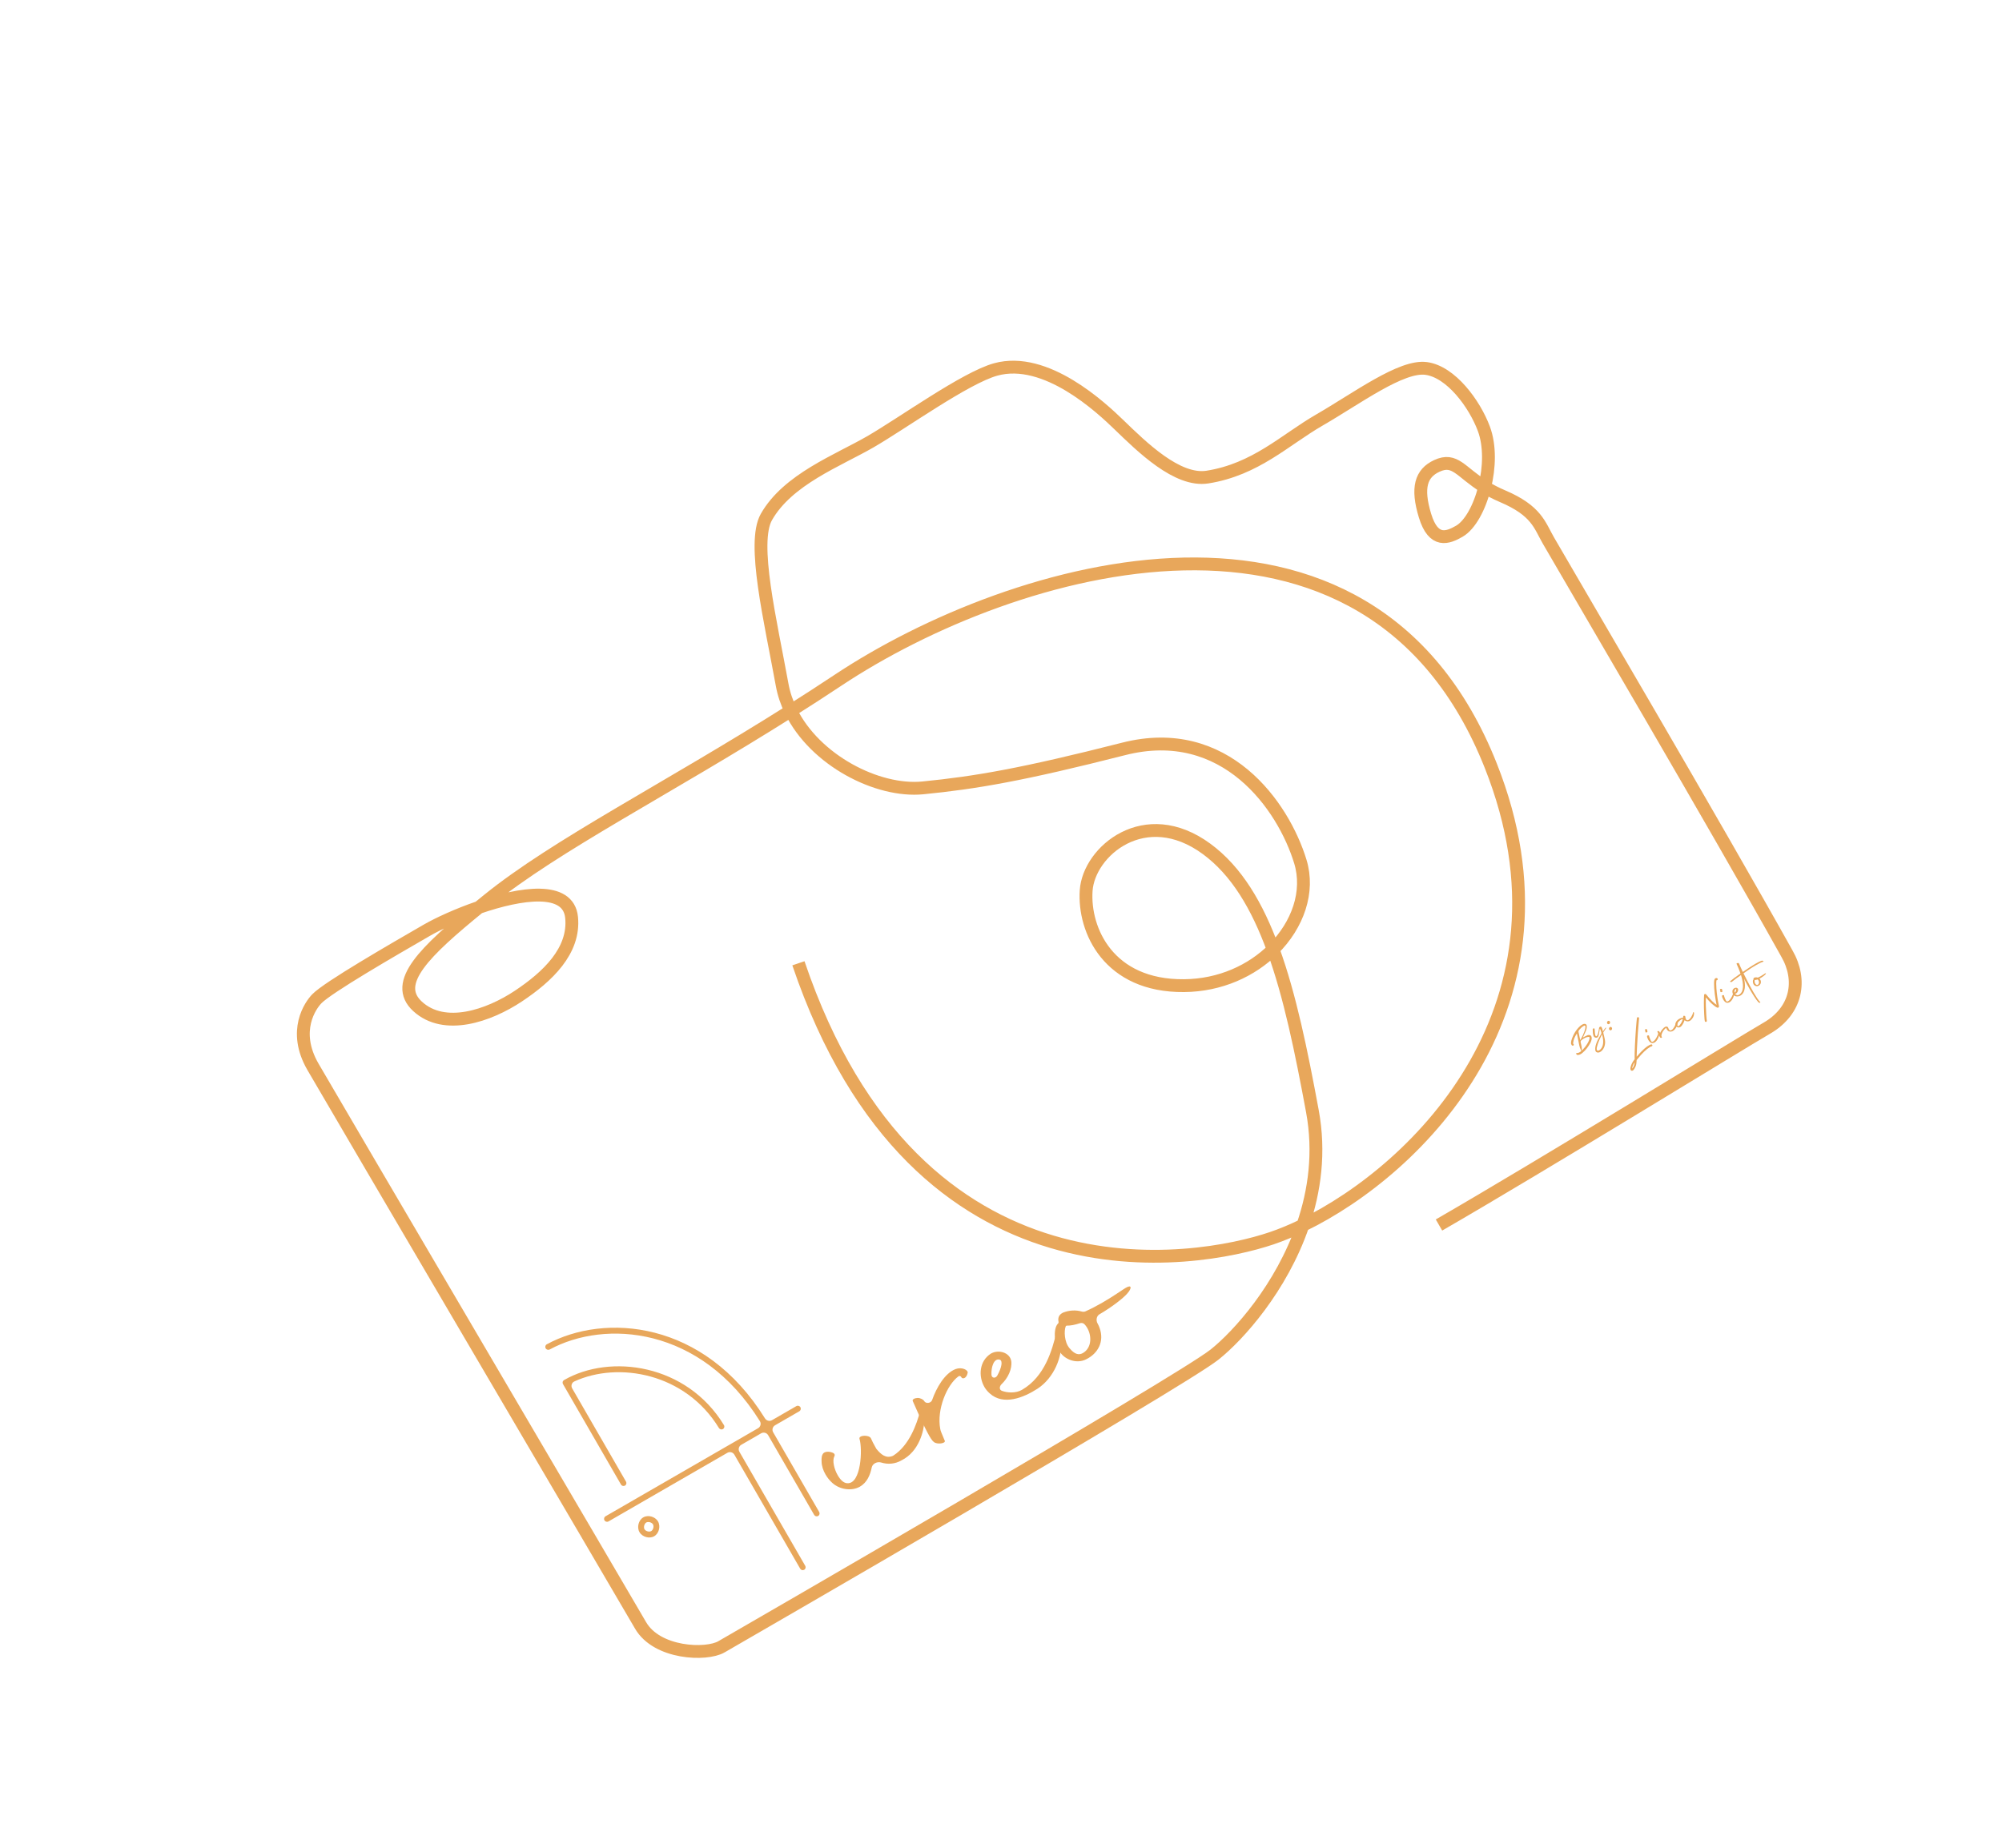
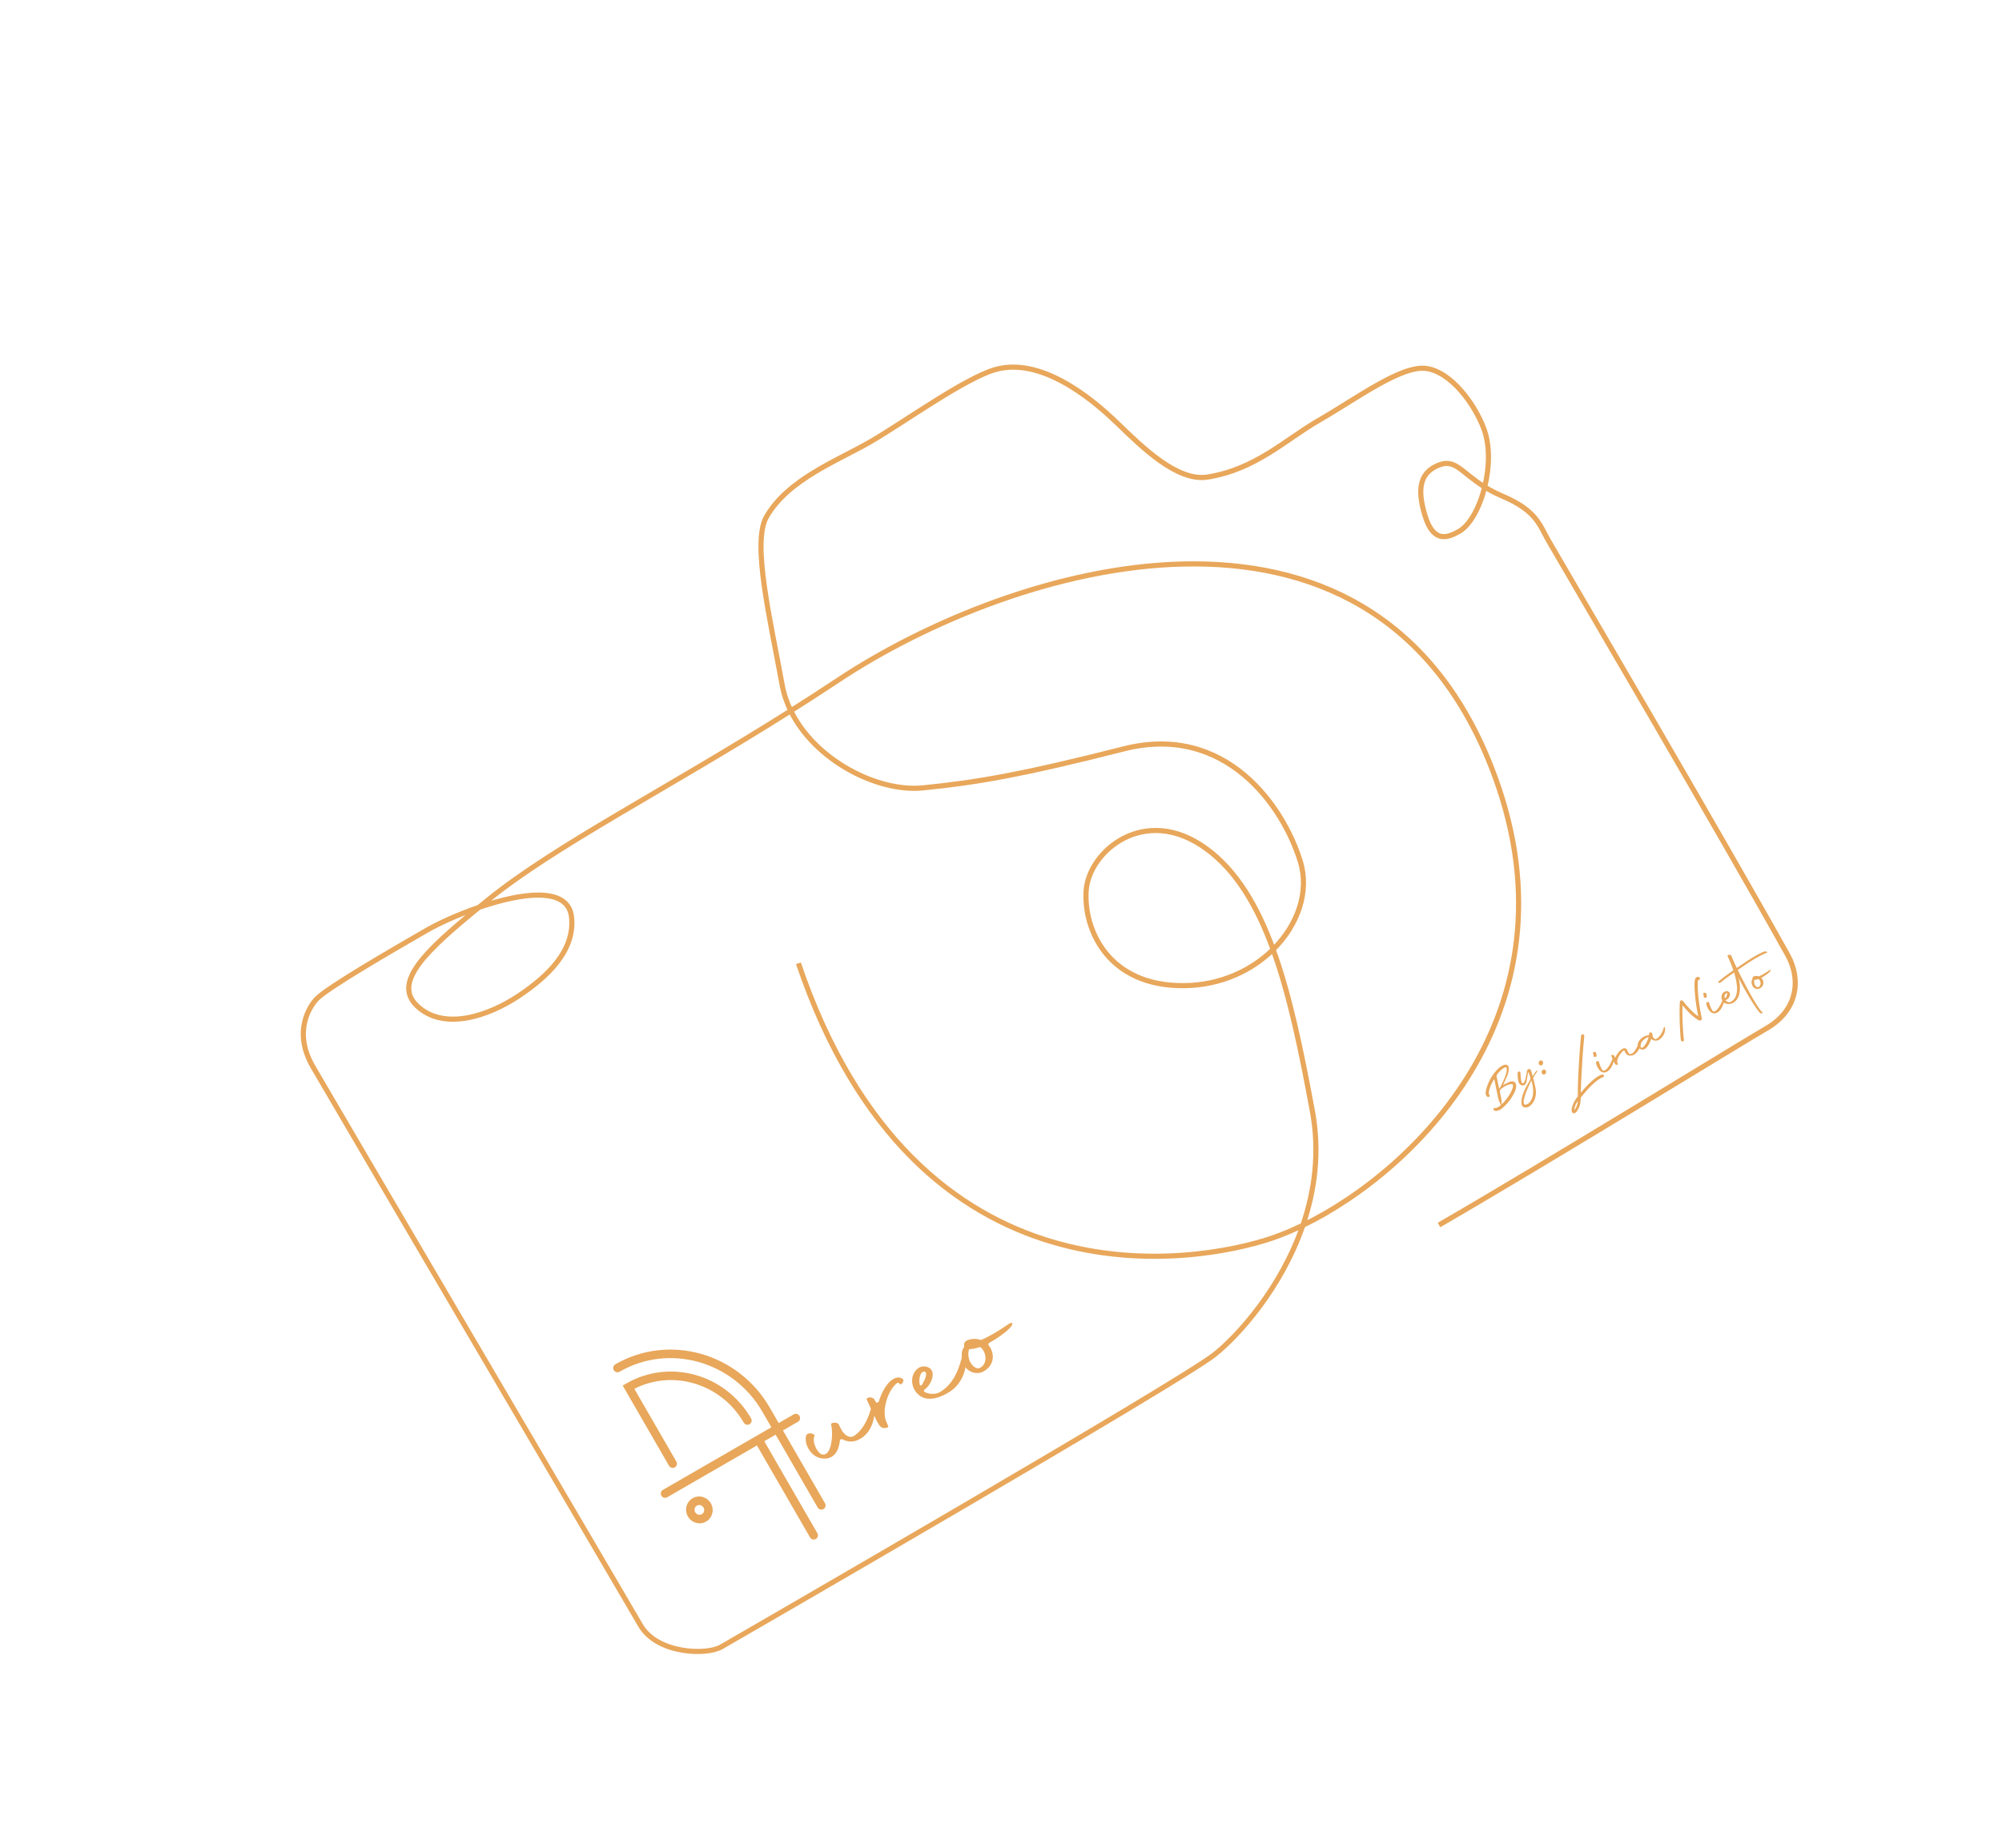
<svg xmlns="http://www.w3.org/2000/svg" width="780" height="720" viewBox="0 0 780 720" fill="none">
-   <g transform="translate(390 360) rotate(-30) translate(-262.5 -192)">
-     <path d="M26.177 246.538C26.177 245.898 26.691 245.378 27.33 245.394C52.985 246.033 85.082 267.923 86.518 312.877C86.553 313.972 87.442 314.871 88.538 314.871H99.484C100.124 314.871 100.642 315.389 100.642 316.029C100.642 316.669 100.124 317.187 99.484 317.187H88.574C87.47 317.187 86.574 318.083 86.574 319.187V355.049C86.574 355.673 86.068 356.179 85.444 356.179C84.82 356.179 84.314 355.673 84.314 355.049V319.187C84.314 318.083 83.419 317.187 82.314 317.187H73.379C72.274 317.187 71.379 318.083 71.379 319.187V370.492C71.379 371.116 70.873 371.622 70.249 371.622C69.624 371.622 69.118 371.116 69.118 370.492V319.187C69.118 318.083 68.223 317.187 67.118 317.187H13.658C13.018 317.187 12.5 316.669 12.5 316.029C12.5 315.389 13.018 314.871 13.658 314.871H82.279C83.393 314.871 84.294 313.944 84.257 312.831C82.808 269.285 51.821 248.35 27.33 247.711C26.691 247.694 26.177 247.177 26.177 246.538ZM28.087 326.84C28.087 326.448 27.881 325.956 27.471 325.539C27.06 325.122 26.573 324.908 26.177 324.908C25.782 324.908 25.294 325.122 24.884 325.539C24.473 325.956 24.268 326.448 24.268 326.84C24.268 327.231 24.473 327.723 24.884 328.14C25.294 328.557 25.782 328.769 26.177 328.769C26.573 328.769 27.061 328.557 27.471 328.14C27.881 327.723 28.086 327.231 28.087 326.84ZM26.177 260.823C46.964 260.823 70.735 279.298 71.366 307.172C71.38 307.796 70.873 308.309 70.249 308.309C69.624 308.309 69.12 307.796 69.105 307.173C68.507 282.14 48.227 265.055 29.371 263.291C28.245 263.186 27.307 264.097 27.307 265.228V307.179C27.307 307.803 26.801 308.309 26.177 308.309C25.553 308.309 25.047 307.803 25.047 307.179V261.953C25.047 261.329 25.553 260.823 26.177 260.823ZM30.346 326.84C30.346 327.992 29.791 329.044 29.062 329.785C28.333 330.526 27.301 331.086 26.177 331.086C25.054 331.086 24.022 330.526 23.293 329.785C22.564 329.044 22.008 327.992 22.008 326.84C22.008 325.687 22.564 324.633 23.293 323.892C24.022 323.151 25.054 322.591 26.177 322.591C27.301 322.591 28.333 323.151 29.062 323.892C29.791 324.633 30.346 325.687 30.346 326.84Z" fill="#E8A75B" />
-     <path d="M105.27 354.429C101.634 354.429 97.888 351.566 96.676 347.821C96.235 346.499 96.015 345.067 96.015 343.636C96.015 341.873 96.345 340.001 97.227 338.459C97.778 337.358 98.439 336.366 99.43 336.036C100.312 335.816 101.524 336.366 102.405 337.358C103.287 338.239 103.066 338.9 102.515 339.23C100.973 340.221 99.981 343.415 99.981 346.279C99.981 348.261 100.422 350.024 101.634 350.795C106.151 353.879 113.533 342.204 114.415 338.239C114.745 336.697 118.601 338.679 118.381 340.331C118.274 341.081 118.167 342.767 118.161 344.681C118.16 344.792 118.17 344.902 118.188 345.01C118.627 347.555 119.409 350.055 122.307 350.446C122.406 350.459 122.508 350.462 122.608 350.457C130.079 350.06 136.576 344.377 140.207 340.761C140.274 340.694 140.333 340.622 140.396 340.551C141.29 339.545 141.146 342.71 139.866 344.737C137.662 348.151 132.043 354.099 124.441 353.658C121.479 353.658 118.936 352.402 117.136 350.431C116.073 349.267 114.013 349.08 112.969 350.262C110.983 352.513 108.455 354.429 105.27 354.429Z" fill="#E8A75B" />
-     <path d="M138.92 353.808C138.883 353.71 138.849 353.612 138.814 353.513C138.414 352.388 138.279 349.181 139.753 335.926C139.753 335.155 140.855 335.155 141.956 335.705C142.948 336.256 143.609 337.358 143.609 338.018C143.574 339.385 145.47 340.147 146.506 339.254C150.246 336.029 155.94 332.652 160.466 333.393C163 333.833 164.543 336.146 163.772 337.027C162.229 338.789 160.687 338.129 160.797 337.247C160.856 336.776 160.495 336.356 160.023 336.403C154.468 336.955 146.116 343.369 143.609 350.574C143.286 351.435 143.279 352.086 142.867 355.096C142.848 355.238 142.858 355.387 142.822 355.525C142.559 356.547 139.495 355.303 138.92 353.808Z" fill="#E8A75B" />
-     <path d="M184.3 355.971C177.799 356.302 169.426 355.09 167.222 348.261C166.892 347.27 166.672 346.169 166.672 345.067C166.672 340.221 169.977 335.265 175.376 335.045C178.791 335.045 181.986 338.349 180.774 341.543C179.62 344.382 176.321 346.65 173.066 347.424C171.87 347.708 171.046 348.811 171.828 349.758C173.302 351.542 176.046 353.328 178.791 353.328C189.148 353.328 196.86 345.618 201.488 340.772C204.022 338.129 203.581 340.662 202.039 343.746C198.954 350.134 191.902 355.531 184.3 355.971ZM177.138 338.789C175.479 337.13 172.799 339.664 171.457 342.246C170.803 343.504 172.052 344.425 173.267 343.691C176.35 341.829 178.102 339.752 177.138 338.789Z" fill="#E8A75B" />
-     <path d="M233.123 341.323C231.041 342.08 225.461 342.918 219.668 342.93C218.281 342.932 217.232 344.289 217.23 345.676C217.229 346.309 217.167 346.955 217.037 347.601C216.046 353.108 211.529 355.861 206.46 355.531C202.384 355.31 199.629 351.896 199.078 348.812C198.317 344.244 201.1 339.032 203.61 338.054C203.674 338.029 203.75 338.021 203.817 338.009C204.086 337.961 204.305 337.726 204.396 337.468C204.861 336.143 205.683 335.165 207.672 335.265C210.343 335.66 212.569 336.855 214.192 338.529C214.548 338.895 215.006 339.155 215.514 339.208C218.021 339.47 220.584 339.56 222.877 339.56C228.055 339.56 232.352 339.12 233.344 339.12C236.539 339.01 235.768 340.441 233.123 341.323ZM205.909 340.441C204.477 341.543 202.384 345.398 202.935 348.482C203.486 351.676 204.698 352.887 206.791 352.777C211.245 352.575 213.653 347.259 212.647 343.321C212.482 342.675 211.904 342.25 211.251 342.113C209.32 341.708 207.682 341.151 206.395 340.385C206.238 340.292 206.038 340.313 205.909 340.441Z" fill="#E8A75B" />
-     <path d="M186.47 165.834C158.233 307.339 262.625 344.846 292.573 350.813C296.51 351.597 300.895 352.181 305.629 352.523M305.629 352.523C355.435 356.116 444.019 332.89 458.574 234.029C477.399 106.163 336.213 72.918 254.924 78.032C247.51 78.499 240.225 78.862 233.079 79.147M305.629 352.523C286.136 369.502 262.368 377.192 250.645 378.943C233.532 381.501 34.165 381.501 27.315 381.501H27.314C20.469 381.501 4.211 371.271 4.211 358.485C4.211 345.698 2.5 122.359 2.5 106.163C2.5 89.966 13.755 84.936 17.046 83.999C23.036 82.294 52.129 82.294 67.531 82.294C72.695 82.294 81.033 83.061 89.546 84.723M305.629 352.523C316.271 343.253 325.639 331.215 331.078 315.863C339.002 293.499 346.019 272.489 349.335 253.644M233.079 79.147C175.811 81.43 127.53 78.694 94.057 83.999C92.527 84.242 91.022 84.483 89.546 84.723M233.079 79.147C231.6 100.596 246.483 123.574 262.625 130.883C281.449 139.408 298.627 145.77 337.988 156.852C377.349 167.934 380.772 207.146 375.638 229.309C372.882 241.206 362.488 250.193 349.335 253.644M233.079 79.147C233.325 75.581 234.023 72.058 235.243 68.655C243.8 44.787 252.593 14.863 262.625 8.985C277.171 0.46 297.707 3.87 312.254 3.87C326.8 3.87 356.873 0.789 368.728 3.87C388.409 8.985 396.947 37.476 399.532 46.492C402.955 58.426 408.089 77.18 419.213 81.442C437.01 88.261 452.584 83.999 467.986 83.999C485.1 83.999 506.491 81.442 514.193 87.409C521.894 93.376 523.605 108.72 521.894 118.949C520.728 125.917 516.226 133.181 510.826 138.797M89.546 84.723C62.96 89.049 45.509 93.241 49.562 106.163C53.84 119.802 71.809 123.212 85.5 122.359C99.191 121.507 113.481 118.097 118.872 106.163C123.991 94.83 106.424 88.017 89.546 84.723ZM349.335 253.644C352.465 235.855 352.298 219.996 346.481 206.751C334.501 179.473 306.264 184.587 297.707 197.374C289.15 210.16 286.583 234.029 312.254 248.52C324.577 255.477 337.984 256.622 349.335 253.644ZM510.826 138.797C505.149 144.702 498.481 148.785 493.656 148.785C488.522 148.785 482.533 147.932 485.1 136.851C487.667 125.769 491.973 121.742 498.79 122.359C506.582 123.065 505.578 129.028 510.826 138.797ZM510.826 138.797C511.918 140.829 513.28 143.026 515.048 145.375C523.761 156.948 521.894 162.424 521.894 169.243C521.894 188.447 522.749 298.53 521.894 355.075C521.894 367.009 514.193 376.386 500.502 376.386C489.549 376.386 398.391 378.943 351.615 378.943" stroke-width="5" stroke="#E8A75B" />
-     <path d="M458.723 358.837C458.438 358.528 458.305 357.872 458.305 357.236C458.305 356.638 458.419 356.039 458.628 355.711C458.647 355.615 458.837 355.596 459.065 355.654C459.274 355.731 459.388 355.885 459.369 355.982C459.217 356.136 458.837 358.316 459.122 358.567C459.274 358.683 459.464 358.74 459.673 358.74C460.851 358.74 462.865 357.197 463.436 356.618C463.512 356.541 463.702 356.657 463.474 357.081C463.113 357.757 461.383 359.281 460.072 359.339C459.597 359.358 459.084 359.242 458.723 358.837ZM459.122 354.361C458.894 354.284 458.78 354.11 458.875 354.033C458.913 353.975 459.046 353.589 459.084 353.493L459.122 353.203C459.122 353.088 459.331 353.049 459.521 353.126C459.768 353.184 459.92 353.338 459.882 353.435C459.882 353.512 459.882 353.647 459.825 353.763C459.787 353.859 459.635 354.284 459.578 354.38C459.521 354.457 459.293 354.457 459.122 354.361Z" fill="#E8A75B" />
-     <path d="M462.774 358.76C462.755 358.605 462.736 358.413 462.774 358.181L462.964 356.252C462.964 356.117 463.155 356.097 463.345 356.174C463.497 356.271 463.668 356.445 463.649 356.56L463.611 357.216C464.257 356.734 465.625 356.039 466.689 356.155C467.05 356.194 467.392 356.541 467.392 356.83C467.392 357.158 467.183 357.892 467.43 358.258C467.62 358.413 467.829 358.47 468.077 358.47C469.255 358.47 470.908 356.946 471.516 356.638C471.592 356.599 471.668 357.023 471.383 357.39C470.927 357.988 469.692 359.011 468.362 359.011C467.81 359.011 467.202 358.779 466.86 358.277C466.67 357.988 466.613 357.66 466.613 357.313C466.613 357.101 466.632 356.888 466.67 356.657C465.264 356.811 463.82 357.737 463.459 358.548L463.44 358.991C463.459 359.242 462.793 359.068 462.774 358.76Z" fill="#E8A75B" />
-     <path d="M470.898 358.933C470.518 358.644 470.328 358.277 470.328 357.872C470.328 357.448 470.537 357.023 471.012 356.695C471.525 356.348 472.171 356.174 472.837 356.174C473.369 356.174 473.901 356.29 474.376 356.502H474.395L474.718 356.059C474.832 355.847 475.478 356.271 475.345 356.502C475.25 356.792 475.079 357.139 475.041 357.506C475.022 357.834 475.117 358.22 475.459 358.316C476.428 358.509 478.063 357.525 478.747 356.753C479.07 356.425 479.355 356.908 478.31 357.969C477.834 358.451 476.523 359.068 475.725 358.876C475.098 358.721 474.623 358.355 474.376 357.66C473.844 358.142 472.589 359.126 471.582 359.126C471.335 359.126 471.107 359.068 470.898 358.933ZM471.24 358.509C472.152 358.393 473.388 357.602 474.053 356.888C473.863 356.83 473.597 356.792 473.312 356.792C472.361 356.792 471.107 357.158 470.898 358.046C470.841 358.277 470.955 358.49 471.24 358.509Z" fill="#E8A75B" />
-     <path d="M491.869 359.852C491.584 359.544 491.451 358.888 491.451 358.251C491.451 357.653 491.565 357.055 491.774 356.727C491.793 356.63 491.983 356.611 492.211 356.669C492.42 356.746 492.535 356.901 492.515 356.997C492.363 357.151 491.983 359.331 492.268 359.582C492.42 359.698 492.61 359.756 492.82 359.756C493.998 359.756 496.012 358.212 496.582 357.634C496.658 357.556 496.848 357.672 496.62 358.097C496.259 358.772 494.53 360.296 493.219 360.354C492.743 360.373 492.23 360.258 491.869 359.852ZM492.268 355.376C492.04 355.299 491.926 355.126 492.021 355.048C492.059 354.99 492.192 354.605 492.23 354.508L492.268 354.219C492.268 354.103 492.478 354.064 492.667 354.142C492.914 354.199 493.066 354.354 493.028 354.45C493.028 354.527 493.028 354.663 492.971 354.778C492.934 354.875 492.781 355.299 492.724 355.396C492.667 355.473 492.439 355.473 492.268 355.376Z" fill="#E8A75B" />
-     <path d="M503.661 352.714C505.276 352.598 507.443 352.425 509.305 352.425C510.388 352.425 511.376 352.482 512.06 352.637C512.231 352.714 512.422 352.907 512.498 353.023C512.516 353.177 512.422 353.254 512.269 353.235C511.414 353.061 510.35 353.003 509.21 353.003C507.176 353.003 504.953 353.196 503.509 353.312C503.471 353.312 503.433 353.331 503.395 353.331C503.281 354.817 503.205 356.225 503.205 356.746C503.148 358 503.072 359.891 503.072 361.685C503.072 363.595 503.167 365.428 503.414 366.296C503.49 366.721 502.939 366.412 502.787 366.026C502.483 364.656 502.406 362.071 502.406 359.872C502.406 358.405 502.445 357.093 502.483 356.457L502.559 355.203C501.97 357.267 500.468 360.335 497.903 360.238C496.972 360.2 495.812 359.505 495.812 358.502C495.736 357.962 496.059 357.248 496.382 356.939C496.61 356.727 496.99 356.553 497.408 356.553C497.618 356.553 497.846 356.611 498.074 356.727C498.34 356.862 498.454 357.19 498.511 357.383C498.625 357.904 497.542 358.965 496.553 358.579C496.61 358.83 496.667 359.061 496.819 359.254C496.972 359.505 497.2 359.659 497.542 359.679C500.031 359.833 501.456 356.785 502.217 353.428C500.696 353.544 499.271 353.679 497.808 353.929C497.447 353.987 497.047 353.486 497.371 353.408C498.682 353.177 500.031 353.003 502.331 352.81C502.616 351.421 502.805 350.013 502.901 348.778C502.958 348.469 503.851 348.759 503.794 349.125C503.68 349.878 503.547 351.306 503.433 352.733C503.509 352.733 503.585 352.733 503.661 352.714ZM497.884 357.151C497.086 357.055 496.781 357.634 496.61 358.077C497.047 358.232 497.808 357.556 497.884 357.151Z" fill="#E8A75B" />
-     <path d="M510.559 357.962C510.14 358.116 508.905 358.29 507.746 358.232C507.822 358.483 507.841 358.772 507.784 359.061C507.613 360.026 506.834 360.508 505.96 360.45C505.256 360.412 504.781 359.814 504.686 359.274C504.553 358.463 505.047 357.537 505.484 357.383C505.522 357.383 505.541 357.364 505.579 357.364C505.655 357.093 505.789 356.881 506.168 356.901C506.682 356.978 507.1 357.229 507.385 357.576C507.86 357.634 508.354 357.653 508.791 357.653C509.684 357.653 510.425 357.576 510.596 357.576C511.148 357.556 511.015 357.807 510.559 357.962ZM505.864 357.807C505.618 358 505.256 358.676 505.351 359.216C505.447 359.775 505.655 359.987 506.017 359.968C506.853 359.93 507.271 358.83 506.967 358.135C506.53 358.058 506.168 357.942 505.903 357.769L505.864 357.807Z" fill="#E8A75B" />
-     <path d="M458.908 347.521C458.869 347.533 458.804 347.571 458.77 347.601C458.661 347.699 457.291 349.629 456.369 350.985C453.608 355.051 451.074 359.024 450.12 360.778L449.934 361.119L449.615 361.25C448.649 361.654 447.783 362.211 447.175 362.829C446.602 363.408 446.404 363.845 446.542 364.217C446.597 364.357 446.743 364.5 446.874 364.535C447.01 364.576 447.257 364.568 447.435 364.525C447.771 364.438 448.411 364.071 448.864 363.707C449.445 363.238 449.774 362.841 450.354 361.913L450.429 361.792L450.997 361.571C453.588 360.56 455.87 359.998 457.437 359.987C457.853 359.985 457.909 359.99 458.043 360.04C458.231 360.11 458.362 360.11 458.488 360.038C458.616 359.965 458.678 359.844 458.666 359.689C458.641 359.383 458.406 359.267 457.699 359.217C457.37 359.192 456.79 359.214 456.337 359.27C454.975 359.433 453.044 359.942 451.418 360.57C451.242 360.638 451.094 360.69 451.089 360.685C451.084 360.68 451.247 360.409 451.45 360.08C451.798 359.513 452.038 359.132 452.594 358.268C452.728 358.065 453.015 357.616 453.235 357.272C455.022 354.481 457.477 350.836 458.688 349.177C459.227 348.439 459.422 348.158 459.454 348.081C459.588 347.759 459.247 347.413 458.908 347.521ZM449.259 362.256C449.163 362.415 448.804 362.809 448.582 363.007C448.199 363.348 447.625 363.715 447.393 363.77L447.324 363.787L447.366 363.705C447.524 363.391 448.008 362.929 448.56 362.568C448.76 362.437 449.237 362.179 449.282 362.179C449.296 362.179 449.287 362.214 449.259 362.256Z" fill="#E8A75B" />
-     <path d="M492.752 349.558C492.583 349.613 492.448 349.709 492.28 349.879C491.473 350.713 489.835 354.041 488.764 357.027C488.692 357.228 488.531 357.695 488.405 358.066C488.22 358.614 488.173 358.734 488.153 358.694C488.114 358.619 487.911 358.142 487.825 357.918C487.523 357.15 487.231 356.116 487.011 355.032C486.898 354.48 486.739 353.579 486.7 353.275C486.665 353.007 486.542 352.846 486.324 352.788C486.168 352.746 486.032 352.791 485.909 352.921C485.783 353.057 484.856 354.568 484.203 355.697C483.55 356.827 482.957 357.931 482.166 359.477C481.437 360.908 481.056 361.726 481.014 361.952C480.959 362.248 481.229 362.501 481.521 362.426C481.679 362.384 481.785 362.268 481.832 362.082C481.889 361.864 482.082 361.435 482.67 360.228C483.753 358.011 484.907 355.898 485.899 354.317C486.002 354.154 486.017 354.138 486.027 354.191C486.43 356.342 486.69 357.308 487.187 358.521C487.357 358.937 487.629 359.487 487.755 359.67C487.951 359.951 488.218 360.054 488.455 359.939C488.613 359.861 488.687 359.746 488.798 359.409C489.634 356.902 490.331 355.165 491.298 353.175C491.691 352.367 491.881 352.005 492.195 351.468C492.655 350.682 492.954 350.306 493.028 350.426C493.058 350.474 493.234 350.504 493.335 350.477C493.456 350.444 493.597 350.291 493.619 350.168C493.674 349.874 493.365 349.555 493.006 349.533C492.92 349.528 492.811 349.538 492.752 349.558Z" fill="#E8A75B" />
-     <path d="M431.428 347.649C432.088 348.141 432.784 348.105 433.54 347.949C433.564 347.805 433.588 347.673 433.6 347.541C433.612 346.893 433.744 346.269 433.948 345.657C434.416 344.265 434.884 342.873 435.352 341.481C435.388 341.409 435.412 341.325 435.436 341.241C435.4 341.229 435.376 341.205 435.376 341.217C434.248 341.805 433.216 342.501 432.436 343.521C432.304 343.677 432.172 343.857 432.244 344.097C432.304 344.313 432.208 344.469 432.004 344.529C431.824 344.577 431.524 344.433 431.476 344.241C431.44 344.025 431.44 343.785 431.476 343.569C431.512 343.413 431.608 343.257 431.704 343.125C431.908 342.849 432.1 342.573 432.352 342.345C434.008 340.821 435.892 339.729 438.112 339.273C438.496 339.201 438.904 339.213 439.3 339.225C439.48 339.225 439.66 339.297 439.828 339.369C440.356 339.597 440.512 340.065 440.248 340.581C439.948 341.169 439.492 341.661 438.976 342.069C438.364 342.537 437.728 342.969 437.104 343.413C436.996 343.497 436.876 343.581 436.672 343.713C436.948 343.713 437.128 343.713 437.308 343.725C437.764 343.749 438.22 343.773 438.676 343.821C438.868 343.845 439.06 343.929 439.228 344.025C439.672 344.253 439.888 344.709 439.732 345.189C439.648 345.477 439.504 345.765 439.312 345.993C439.036 346.305 438.712 346.605 438.364 346.845C436.876 347.817 435.268 348.501 433.504 348.813C433 348.909 432.496 348.921 432.004 348.777C431.848 348.729 431.68 348.669 431.548 348.585C431.188 348.345 431.14 348.081 431.428 347.649ZM433.864 347.781C433.888 347.805 433.9 347.829 433.924 347.853C434.008 347.841 434.092 347.817 434.176 347.793C435.316 347.469 436.408 347.013 437.416 346.413C437.812 346.173 438.172 345.885 438.52 345.585C438.664 345.465 438.784 345.285 438.88 345.117C439.012 344.865 438.976 344.721 438.724 344.589C438.544 344.493 438.352 344.421 438.16 344.373C437.38 344.181 436.588 344.193 435.796 344.301C435.664 344.313 435.532 344.373 435.4 344.421C435.22 344.493 435.112 344.613 435.04 344.805C434.716 345.825 434.452 346.869 433.864 347.781ZM435.292 344.061C436.264 343.617 438.28 342.153 439 341.397C439.204 341.181 439.396 340.965 439.552 340.713C439.66 340.545 439.792 340.305 439.744 340.149C439.66 339.909 439.36 339.945 439.132 339.945C438.4 339.921 437.728 340.173 437.032 340.389C436.588 340.533 436.288 340.761 436.216 341.241C436.18 341.409 436.108 341.565 436.06 341.721C435.808 342.477 435.568 343.233 435.292 344.061Z" fill="#E8A75B" />
-     <path d="M444.225 343.473C444.585 343.329 444.981 343.413 445.005 343.821C445.041 344.325 444.741 345.129 444.621 345.573C444.933 345.429 445.401 345.177 445.677 345.045C445.965 344.913 446.469 344.733 446.457 344.925C446.481 345.009 446.157 345.165 445.965 345.249C445.557 345.453 445.161 345.669 444.741 345.861C444.549 345.945 444.477 346.149 444.417 346.353C444.177 347.169 443.949 347.997 443.661 348.789C443.361 349.629 442.869 350.325 442.221 350.913C441.585 351.477 440.865 351.825 440.037 351.933C439.641 351.981 439.245 351.933 438.885 351.729C438.381 351.453 438.189 350.949 438.417 350.385C439.233 348.453 441.801 347.049 443.469 346.125C443.685 345.993 443.817 345.861 443.877 345.681C443.997 345.345 444.033 344.985 444.093 344.697C444.165 344.337 444.213 343.989 444.081 344.097C443.613 344.661 442.797 345.729 442.245 346.209C441.309 347.013 440.421 345.945 440.613 345.177C440.781 344.445 441.009 343.893 441.525 343.005C441.633 342.777 441.837 342.585 442.113 342.717C442.413 342.873 442.389 343.017 442.269 343.233C442.053 343.641 441.825 344.097 441.621 344.553C440.781 346.425 441.765 346.137 442.797 345.081C443.205 344.661 443.625 344.121 444.009 343.653C444.057 343.569 444.129 343.509 444.225 343.473ZM443.769 346.341C442.353 347.325 440.769 348.357 439.605 349.629C438.765 350.493 438.657 351.321 440.049 351.177C440.709 351.081 441.273 350.757 441.777 350.289C442.809 349.329 443.481 347.697 443.769 346.341Z" fill="#E8A75B" />
-     <path d="M448.328 343.005C448.676 342.993 448.892 343.221 448.904 343.569C448.904 343.941 448.58 344.277 448.208 344.277C447.92 344.289 447.656 344.025 447.644 343.725C447.632 343.365 447.968 343.005 448.328 343.005ZM447.812 345.453C448.16 345.441 448.376 345.669 448.388 346.017C448.388 346.389 448.064 346.725 447.692 346.725C447.404 346.737 447.14 346.473 447.128 346.173C447.116 345.813 447.452 345.453 447.812 345.453Z" fill="#E8A75B" />
+   <g transform="translate(390 360) rotate(-30) translate(-261 -190.5)">
+     <path d="M184.97 164.333C156.733 305.838 261.125 343.345 291.073 349.312C295.01 350.097 299.395 350.681 304.129 351.022M304.129 351.022C353.935 354.616 442.519 331.39 457.074 232.528C475.899 104.662 334.712 71.417 253.424 76.532C246.01 76.998 238.725 77.361 231.579 77.646M304.129 351.022C284.636 368.002 260.868 375.691 249.145 377.443C232.032 380 32.665 380 25.815 380H25.814C18.969 380 2.711 369.771 2.711 356.984C2.711 344.198 1 120.859 1 104.662C1 88.466 12.255 83.436 15.546 82.499C21.536 80.794 50.629 80.794 66.031 80.794H66.031C71.195 80.794 79.533 81.561 88.046 83.222M304.129 351.022C314.771 341.753 324.139 329.715 329.578 314.362C337.502 291.998 344.519 270.988 347.835 252.143M231.579 77.646C174.311 79.929 126.03 77.194 92.557 82.499C91.027 82.741 89.522 82.982 88.046 83.222M231.579 77.646C230.1 99.096 244.983 122.074 261.125 129.383C279.949 137.907 297.127 144.27 336.488 155.352C375.849 166.433 379.272 205.645 374.138 227.809C371.382 239.705 360.988 248.692 347.835 252.143M231.579 77.646C231.825 74.08 232.523 70.557 233.743 67.155C242.3 43.287 251.093 13.363 261.125 7.484C275.671 -1.04 296.207 2.37 310.754 2.37C325.3 2.37 355.373 -0.711 367.228 2.37C386.909 7.484 395.447 35.975 398.032 44.991C401.455 56.925 406.589 75.679 417.713 79.941C435.51 86.761 451.084 82.499 466.486 82.499C483.6 82.499 504.991 79.942 512.693 85.909C520.394 91.876 522.105 107.219 520.394 117.449C519.228 124.417 514.726 131.681 509.326 137.297M88.046 83.222C61.46 87.548 44.009 91.741 48.062 104.662C52.34 118.301 70.309 121.711 84 120.859C97.691 120.006 111.981 116.596 117.372 104.662C122.491 93.329 104.924 86.517 88.046 83.222ZM347.835 252.143C350.965 234.355 350.798 218.496 344.981 205.25C333.001 177.972 304.764 183.087 296.207 195.873C287.65 208.66 285.083 232.528 310.754 247.02C323.077 253.977 336.484 255.122 347.835 252.143ZM509.326 137.297C503.649 143.202 496.981 147.284 492.156 147.284C487.022 147.284 481.033 146.432 483.6 135.35C486.167 124.268 490.473 120.241 497.29 120.859C505.082 121.564 504.078 127.527 509.326 137.297ZM509.326 137.297C510.418 139.329 511.78 141.526 513.548 143.874C522.261 155.448 520.394 160.923 520.394 167.743C520.394 186.947 521.249 297.029 520.394 353.574C520.394 365.509 512.693 374.885 499.002 374.885C488.049 374.885 396.891 377.443 350.115 377.443" stroke-width="2" stroke="#E8A75B" />
+     <path d="M434.964 357.706C434.545 357.251 434.349 356.285 434.349 355.346C434.349 354.465 434.517 353.584 434.824 353.1C434.852 352.958 435.131 352.93 435.466 353.015C435.774 353.129 435.941 353.356 435.913 353.498C435.69 353.726 435.131 356.939 435.55 357.308C435.774 357.479 436.053 357.564 436.36 357.564C438.092 357.564 441.052 355.29 441.89 354.437C442.002 354.323 442.281 354.493 441.946 355.119C441.415 356.114 438.874 358.36 436.947 358.445C436.248 358.474 435.494 358.303 434.964 357.706ZM435.55 351.11C435.215 350.996 435.047 350.74 435.187 350.627C435.243 350.541 435.438 349.973 435.494 349.831L435.55 349.404C435.55 349.234 435.857 349.177 436.137 349.29C436.5 349.376 436.723 349.603 436.667 349.745C436.667 349.859 436.667 350.058 436.584 350.229C436.528 350.371 436.304 350.996 436.22 351.138C436.137 351.252 435.802 351.252 435.55 351.11Z" fill="#E8A75B" />
+     <path d="M440.919 357.593C440.891 357.365 440.863 357.081 440.919 356.74L441.198 353.896C441.198 353.697 441.477 353.669 441.756 353.783C441.98 353.925 442.231 354.181 442.203 354.351L442.147 355.318C443.097 354.607 445.108 353.584 446.672 353.754C447.203 353.811 447.705 354.323 447.705 354.749C447.705 355.233 447.398 356.313 447.761 356.853C448.041 357.081 448.348 357.166 448.711 357.166C450.443 357.166 452.872 354.92 453.766 354.465C453.878 354.408 453.99 355.034 453.571 355.574C452.9 356.455 451.085 357.962 449.13 357.962C448.32 357.962 447.426 357.621 446.923 356.882C446.644 356.455 446.56 355.972 446.56 355.46C446.56 355.147 446.588 354.835 446.644 354.493C444.577 354.721 442.455 356.086 441.924 357.28L441.896 357.934C441.924 358.303 440.946 358.047 440.919 357.593Z" fill="#E8A75B" />
+     <path d="M452.858 357.848C452.299 357.422 452.02 356.882 452.02 356.285C452.02 355.659 452.327 355.034 453.025 354.55C453.78 354.039 454.729 353.783 455.707 353.783C456.489 353.783 457.271 353.953 457.969 354.266H457.997L458.472 353.612C458.639 353.299 459.589 353.925 459.393 354.266C459.254 354.692 459.002 355.204 458.947 355.744C458.919 356.228 459.058 356.796 459.561 356.939C460.985 357.223 463.387 355.773 464.393 354.636C464.868 354.152 465.287 354.863 463.75 356.427C463.052 357.138 461.125 358.047 459.952 357.763C459.03 357.536 458.332 356.995 457.969 355.972C457.187 356.683 455.344 358.133 453.863 358.133C453.5 358.133 453.165 358.047 452.858 357.848ZM453.361 357.223C454.701 357.052 456.517 355.887 457.494 354.835C457.215 354.749 456.824 354.692 456.405 354.692C455.008 354.692 453.165 355.233 452.858 356.541C452.774 356.882 452.942 357.194 453.361 357.223Z" fill="#E8A75B" />
+     <path d="M483.679 359.203C483.26 358.748 483.065 357.781 483.065 356.843C483.065 355.961 483.232 355.08 483.539 354.597C483.567 354.455 483.847 354.426 484.182 354.511C484.489 354.625 484.657 354.853 484.629 354.995C484.405 355.222 483.847 358.435 484.266 358.805C484.489 358.975 484.768 359.061 485.076 359.061C486.807 359.061 489.768 356.786 490.606 355.933C490.717 355.819 490.997 355.99 490.662 356.615C490.131 357.61 487.59 359.857 485.662 359.942C484.964 359.97 484.21 359.8 483.679 359.203ZM484.266 352.606C483.931 352.493 483.763 352.237 483.902 352.123C483.959 352.038 484.154 351.469 484.21 351.327L484.266 350.901C484.266 350.73 484.573 350.673 484.852 350.787C485.215 350.872 485.438 351.1 485.383 351.242C485.383 351.355 485.383 351.554 485.299 351.725C485.243 351.867 485.02 352.493 484.936 352.635C484.852 352.749 484.517 352.749 484.266 352.606Z" fill="#E8A75B" />
+     <path d="M501.009 348.683C503.383 348.512 506.567 348.256 509.304 348.256C510.896 348.256 512.349 348.342 513.354 348.569C513.605 348.683 513.885 348.967 513.997 349.138C514.024 349.365 513.885 349.479 513.661 349.451C512.404 349.195 510.84 349.109 509.165 349.109C506.176 349.109 502.908 349.394 500.786 349.564C500.73 349.564 500.674 349.593 500.618 349.593C500.45 351.782 500.339 353.857 500.339 354.625C500.255 356.473 500.143 359.26 500.143 361.904C500.143 364.718 500.283 367.419 500.646 368.699C500.758 369.324 499.948 368.869 499.724 368.301C499.277 366.282 499.166 362.472 499.166 359.231C499.166 357.07 499.222 355.137 499.277 354.199L499.389 352.351C498.524 355.393 496.317 359.913 492.546 359.771C491.178 359.714 489.474 358.691 489.474 357.212C489.363 356.416 489.837 355.364 490.312 354.909C490.647 354.597 491.206 354.341 491.82 354.341C492.128 354.341 492.463 354.426 492.798 354.597C493.189 354.796 493.357 355.279 493.44 355.563C493.608 356.331 492.016 357.895 490.563 357.326C490.647 357.696 490.731 358.037 490.954 358.321C491.178 358.691 491.513 358.918 492.016 358.947C495.675 359.174 497.769 354.682 498.887 349.735C496.652 349.905 494.558 350.104 492.407 350.474C491.876 350.559 491.289 349.82 491.764 349.706C493.692 349.365 495.675 349.109 499.054 348.825C499.473 346.778 499.752 344.702 499.892 342.883C499.976 342.428 501.289 342.854 501.205 343.395C501.037 344.503 500.842 346.607 500.674 348.711C500.786 348.711 500.897 348.711 501.009 348.683ZM492.518 355.222C491.346 355.08 490.899 355.933 490.647 356.587C491.289 356.814 492.407 355.819 492.518 355.222Z" fill="#E8A75B" />
+     <path d="M511.147 356.416C510.532 356.644 508.717 356.9 507.013 356.814C507.125 357.184 507.153 357.61 507.069 358.037C506.818 359.459 505.672 360.169 504.388 360.084C503.354 360.027 502.656 359.146 502.516 358.35C502.321 357.156 503.047 355.791 503.689 355.563C503.745 355.563 503.773 355.535 503.829 355.535C503.941 355.137 504.136 354.824 504.695 354.853C505.449 354.966 506.063 355.336 506.483 355.848C507.18 355.933 507.907 355.961 508.549 355.961C509.862 355.961 510.951 355.848 511.202 355.848C512.013 355.819 511.817 356.189 511.147 356.416ZM504.248 356.189C503.885 356.473 503.354 357.468 503.494 358.264C503.634 359.089 503.941 359.402 504.471 359.373C505.7 359.316 506.315 357.696 505.868 356.672C505.225 356.559 504.695 356.388 504.304 356.132L504.248 356.189Z" fill="#E8A75B" />
+     <path d="M435.236 341.03C435.178 341.048 435.084 341.104 435.033 341.148C434.873 341.293 432.86 344.137 431.505 346.134C427.446 352.126 423.722 357.981 422.32 360.567L422.047 361.07L421.579 361.262C420.158 361.858 418.886 362.679 417.992 363.589C417.15 364.443 416.859 365.087 417.062 365.634C417.142 365.841 417.357 366.052 417.549 366.104C417.749 366.163 418.112 366.152 418.374 366.089C418.868 365.96 419.809 365.42 420.474 364.883C421.328 364.192 421.811 363.607 422.665 362.239L422.774 362.061L423.61 361.736C427.417 360.245 430.771 359.417 433.074 359.402C433.685 359.398 433.768 359.405 433.965 359.479C434.241 359.583 434.433 359.583 434.619 359.476C434.807 359.368 434.898 359.191 434.88 358.962C434.844 358.51 434.499 358.34 433.46 358.266C432.976 358.229 432.122 358.263 431.458 358.344C429.456 358.584 426.618 359.335 424.227 360.26C423.969 360.36 423.751 360.437 423.744 360.43C423.737 360.423 423.977 360.023 424.275 359.539C424.787 358.703 425.139 358.14 425.957 356.868C426.153 356.568 426.574 355.906 426.898 355.4C429.525 351.287 433.133 345.916 434.913 343.471C435.705 342.384 435.992 341.969 436.039 341.855C436.235 341.381 435.734 340.871 435.236 341.03ZM421.055 362.745C420.914 362.978 420.387 363.559 420.06 363.851C419.497 364.354 418.654 364.894 418.312 364.976L418.21 365.002L418.272 364.88C418.505 364.417 419.217 363.737 420.027 363.204C420.321 363.012 421.023 362.631 421.088 362.631C421.11 362.631 421.095 362.683 421.055 362.745Z" fill="#E8A75B" />
+     <path d="M484.976 344.032C484.729 344.113 484.529 344.254 484.282 344.505C483.097 345.733 480.689 350.638 479.115 355.04C479.01 355.335 478.774 356.023 478.588 356.571C478.316 357.377 478.247 357.555 478.218 357.496C478.16 357.385 477.862 356.682 477.735 356.353C477.292 355.221 476.863 353.697 476.539 352.099C476.372 351.285 476.14 349.957 476.081 349.51C476.031 349.114 475.849 348.877 475.529 348.792C475.3 348.729 475.101 348.796 474.919 348.988C474.734 349.188 473.371 351.415 472.412 353.079C471.453 354.744 470.581 356.371 469.418 358.65C468.346 360.758 467.787 361.964 467.725 362.297C467.645 362.733 468.041 363.107 468.47 362.996C468.702 362.933 468.858 362.763 468.928 362.489C469.011 362.167 469.294 361.535 470.159 359.755C471.751 356.489 473.447 353.375 474.905 351.045C475.057 350.804 475.079 350.782 475.093 350.86C475.686 354.03 476.067 355.454 476.797 357.24C477.048 357.854 477.448 358.664 477.633 358.934C477.92 359.349 478.312 359.5 478.661 359.33C478.894 359.215 479.003 359.045 479.166 358.55C480.394 354.855 481.419 352.295 482.839 349.362C483.417 348.171 483.697 347.638 484.158 346.847C484.834 345.689 485.274 345.134 485.383 345.312C485.426 345.382 485.684 345.426 485.834 345.386C486.012 345.338 486.218 345.112 486.251 344.931C486.331 344.498 485.877 344.028 485.35 343.995C485.223 343.988 485.063 344.002 484.976 344.032Z" fill="#E8A75B" />
+     <path d="M85.44 351.732V318.965H80.327V360.339C80.327 361.257 79.59 362 78.68 362C77.771 362 77.033 361.257 77.033 360.339V318.965H36.647C35.737 318.965 35 318.221 35 317.304C35 316.387 35.737 315.643 36.647 315.643H85.44V308.697C85.44 285.823 67.335 267.322 45.053 267.322C44.144 267.322 43.407 266.579 43.407 265.661C43.407 264.744 44.144 264 45.053 264C69.201 264 88.734 284.035 88.734 308.697V315.643H95.493C96.403 315.643 97.14 316.387 97.14 317.304C97.14 318.221 96.403 318.965 95.493 318.965H88.734V351.732C88.734 352.649 87.996 353.393 87.087 353.393C86.177 353.393 85.44 352.649 85.44 351.732ZM46.91 329.497C46.91 328.41 46.055 327.572 45.053 327.572C44.052 327.572 43.198 328.41 43.198 329.497C43.198 330.584 44.052 331.422 45.053 331.423C46.055 331.423 46.91 330.584 46.91 329.497ZM77.033 308.697C77.033 291.144 63.576 276.85 46.7 275.972V308.697C46.7 309.614 45.963 310.358 45.053 310.358C44.144 310.358 43.407 309.614 43.407 308.697V272.607H45.053C64.558 272.607 80.327 288.789 80.327 308.697C80.327 309.614 79.59 310.358 78.68 310.358C77.771 310.358 77.033 309.614 77.033 308.697ZM50.203 329.497C50.203 332.372 47.921 334.745 45.053 334.745C42.186 334.745 39.904 332.372 39.904 329.497C39.904 326.623 42.186 324.25 45.053 324.25C47.921 324.25 50.203 326.623 50.203 329.497Z" fill="#E8A75B" />
+     <path d="M99.977 337.347C97.546 337.347 95.042 335.418 94.231 332.896C93.937 332.005 93.79 331.041 93.79 330.076C93.79 328.889 94.011 327.628 94.6 326.589C94.968 325.847 95.41 325.179 96.073 324.957C96.662 324.808 97.472 325.179 98.062 325.847C98.651 326.441 98.504 326.886 98.135 327.108C97.104 327.776 96.441 329.928 96.441 331.857C96.441 333.192 96.736 334.379 97.546 334.899C100.566 336.976 105.501 329.112 106.09 326.441C106.311 325.402 108.889 326.737 108.742 327.85C108.669 328.363 108.597 329.527 108.595 330.842C108.595 330.875 108.598 330.909 108.603 330.942C108.897 332.693 109.416 334.429 111.421 334.671C111.452 334.675 111.483 334.676 111.514 334.674C116.556 334.431 120.941 330.546 123.37 328.103C123.39 328.083 123.41 328.059 123.428 328.037C124.061 327.246 123.977 329.428 123.106 330.818C121.632 333.118 117.876 337.125 112.793 336.828C110.325 336.828 108.292 335.514 107.114 333.591C106.862 333.179 106.248 333.119 105.959 333.506C104.527 335.417 102.581 337.347 99.977 337.347Z" fill="#E8A75B" />
+     <path d="M122.454 336.874C122.445 336.843 122.434 336.814 122.423 336.784C122.141 336.076 122.021 334.035 123.03 324.883C123.03 324.363 123.767 324.363 124.503 324.734C125.166 325.105 125.608 325.847 125.608 326.292L125.582 327.328C125.567 327.918 126.36 328.23 126.784 327.82C129.215 325.475 133.525 322.623 136.878 323.176C138.572 323.473 139.603 325.031 139.088 325.624C138.056 326.812 137.025 326.366 137.099 325.773C137.138 325.456 136.896 325.173 136.58 325.204C132.866 325.577 127.284 329.897 125.608 334.75C125.389 335.338 125.387 335.78 125.102 337.875C125.096 337.918 125.096 337.964 125.094 338.007C125.051 338.847 122.794 337.94 122.454 336.874Z" fill="#E8A75B" />
+     <path d="M152.812 338.386C148.466 338.609 142.868 337.792 141.395 333.192C141.174 332.525 141.026 331.783 141.026 331.041C141.026 327.776 143.236 324.437 146.845 324.289C149.129 324.289 151.265 326.515 150.455 328.666C149.583 330.826 146.884 332.495 144.463 332.779C144.091 332.822 143.816 333.16 143.993 333.492C144.727 334.875 146.928 336.605 149.129 336.605C156.053 336.605 161.209 331.412 164.302 328.147C165.996 326.366 165.702 328.073 164.671 330.15C162.608 334.454 157.894 338.089 152.812 338.386ZM148.024 326.812C146.697 325.475 144.394 328.179 143.813 330.146C143.69 330.563 144.108 330.844 144.492 330.644C147.122 329.278 148.761 327.554 148.024 326.812Z" fill="#E8A75B" />
+     <path d="M185.452 328.518C183.935 329.074 179.645 329.694 175.418 329.589C174.996 329.578 174.679 329.987 174.746 330.407C174.863 331.15 174.856 331.949 174.698 332.747C174.035 336.457 171.015 338.312 167.627 338.089C164.901 337.941 163.06 335.641 162.692 333.563C162.182 330.486 164.043 326.975 165.721 326.316C165.764 326.299 165.815 326.294 165.86 326.286C166.039 326.254 166.186 326.096 166.246 325.922C166.557 325.029 167.107 324.37 168.437 324.437C170.333 324.72 171.894 325.61 172.993 326.85C173.096 326.966 173.237 327.045 173.392 327.062C175.159 327.263 176.981 327.331 178.602 327.331C182.064 327.331 184.936 327.034 185.599 327.034C187.735 326.96 187.22 327.925 185.452 328.518ZM167.258 327.925C166.301 328.666 164.901 331.263 165.27 333.341C165.638 335.492 166.448 336.309 167.848 336.234C170.968 336.091 172.586 332.165 171.65 329.49C171.583 329.297 171.41 329.165 171.211 329.127C169.753 328.849 168.527 328.452 167.583 327.887C167.478 327.824 167.344 327.838 167.258 327.925Z" fill="#E8A75B" />
+     <path d="M391.275 348.583C392.247 349.317 393.271 349.263 394.384 349.03C394.42 348.815 394.455 348.619 394.473 348.422C394.49 347.455 394.685 346.524 394.985 345.611C395.674 343.534 396.363 341.457 397.052 339.38C397.105 339.272 397.14 339.147 397.175 339.022C397.122 339.004 397.087 338.968 397.087 338.986C395.426 339.863 393.907 340.902 392.759 342.424C392.565 342.656 392.371 342.925 392.477 343.283C392.565 343.605 392.424 343.838 392.123 343.928C391.858 343.999 391.417 343.784 391.346 343.498C391.293 343.176 391.293 342.817 391.346 342.495C391.399 342.262 391.54 342.03 391.682 341.833C391.982 341.421 392.265 341.009 392.636 340.669C395.073 338.395 397.847 336.766 401.114 336.085C401.68 335.978 402.28 335.996 402.863 336.014C403.128 336.014 403.393 336.121 403.64 336.229C404.418 336.569 404.647 337.267 404.259 338.037C403.817 338.914 403.146 339.648 402.386 340.257C401.485 340.955 400.549 341.6 399.631 342.262C399.472 342.388 399.295 342.513 398.995 342.71C399.401 342.71 399.666 342.71 399.931 342.728C400.602 342.764 401.273 342.8 401.945 342.871C402.227 342.907 402.51 343.032 402.757 343.176C403.411 343.516 403.729 344.196 403.499 344.912C403.375 345.342 403.163 345.772 402.881 346.112C402.475 346.577 401.998 347.025 401.485 347.383C399.295 348.833 396.928 349.854 394.331 350.319C393.589 350.463 392.848 350.481 392.123 350.266C391.894 350.194 391.646 350.105 391.452 349.979C390.922 349.621 390.851 349.227 391.275 348.583ZM394.861 348.78C394.897 348.815 394.914 348.851 394.95 348.887C395.073 348.869 395.197 348.833 395.321 348.798C396.999 348.314 398.606 347.634 400.09 346.739C400.673 346.38 401.203 345.951 401.715 345.503C401.927 345.324 402.104 345.056 402.245 344.805C402.439 344.429 402.386 344.214 402.015 344.017C401.75 343.874 401.468 343.766 401.185 343.695C400.037 343.408 398.871 343.426 397.705 343.587C397.511 343.605 397.317 343.695 397.122 343.766C396.857 343.874 396.698 344.053 396.592 344.339C396.115 345.861 395.727 347.419 394.861 348.78ZM396.963 343.229C398.394 342.567 401.362 340.382 402.422 339.254C402.722 338.932 403.004 338.61 403.234 338.234C403.393 337.983 403.587 337.625 403.517 337.392C403.393 337.034 402.951 337.088 402.616 337.088C401.538 337.052 400.549 337.428 399.525 337.751C398.871 337.965 398.429 338.306 398.323 339.022C398.27 339.272 398.164 339.505 398.094 339.738C397.723 340.866 397.37 341.994 396.963 343.229Z" fill="#E8A75B" />
+     <path d="M410.113 342.352C410.643 342.137 411.226 342.262 411.261 342.871C411.314 343.623 410.872 344.823 410.696 345.485C411.155 345.27 411.844 344.894 412.25 344.697C412.674 344.501 413.416 344.232 413.398 344.518C413.434 344.644 412.957 344.877 412.674 345.002C412.074 345.306 411.491 345.628 410.872 345.915C410.59 346.04 410.484 346.345 410.395 346.649C410.042 347.867 409.707 349.102 409.283 350.284C408.841 351.537 408.117 352.575 407.163 353.453C406.227 354.294 405.167 354.814 403.948 354.975C403.365 355.046 402.782 354.975 402.252 354.67C401.51 354.258 401.228 353.506 401.563 352.665C402.764 349.782 406.545 347.688 409 346.309C409.318 346.112 409.512 345.915 409.601 345.646C409.777 345.145 409.83 344.608 409.919 344.178C410.025 343.641 410.095 343.122 409.901 343.283C409.212 344.125 408.011 345.718 407.198 346.434C405.82 347.634 404.513 346.04 404.796 344.894C405.043 343.802 405.379 342.979 406.138 341.654C406.297 341.314 406.598 341.027 407.004 341.224C407.446 341.457 407.41 341.672 407.234 341.994C406.916 342.603 406.58 343.283 406.28 343.963C405.043 346.756 406.492 346.327 408.011 344.751C408.611 344.125 409.23 343.319 409.795 342.621C409.866 342.495 409.972 342.406 410.113 342.352ZM409.442 346.631C407.357 348.099 405.026 349.639 403.312 351.537C402.076 352.826 401.917 354.062 403.966 353.847C404.937 353.703 405.767 353.22 406.509 352.522C408.028 351.089 409.018 348.654 409.442 346.631Z" fill="#E8A75B" />
+     <path d="M416.152 341.654C416.664 341.636 416.982 341.976 417 342.495C417 343.05 416.523 343.552 415.975 343.552C415.552 343.569 415.163 343.176 415.145 342.728C415.128 342.191 415.622 341.654 416.152 341.654ZM415.393 345.306C415.905 345.288 416.223 345.628 416.24 346.148C416.24 346.703 415.763 347.204 415.216 347.204C414.792 347.222 414.403 346.828 414.386 346.38C414.368 345.843 414.863 345.306 415.393 345.306Z" fill="#E8A75B" />
  </g>
</svg>
